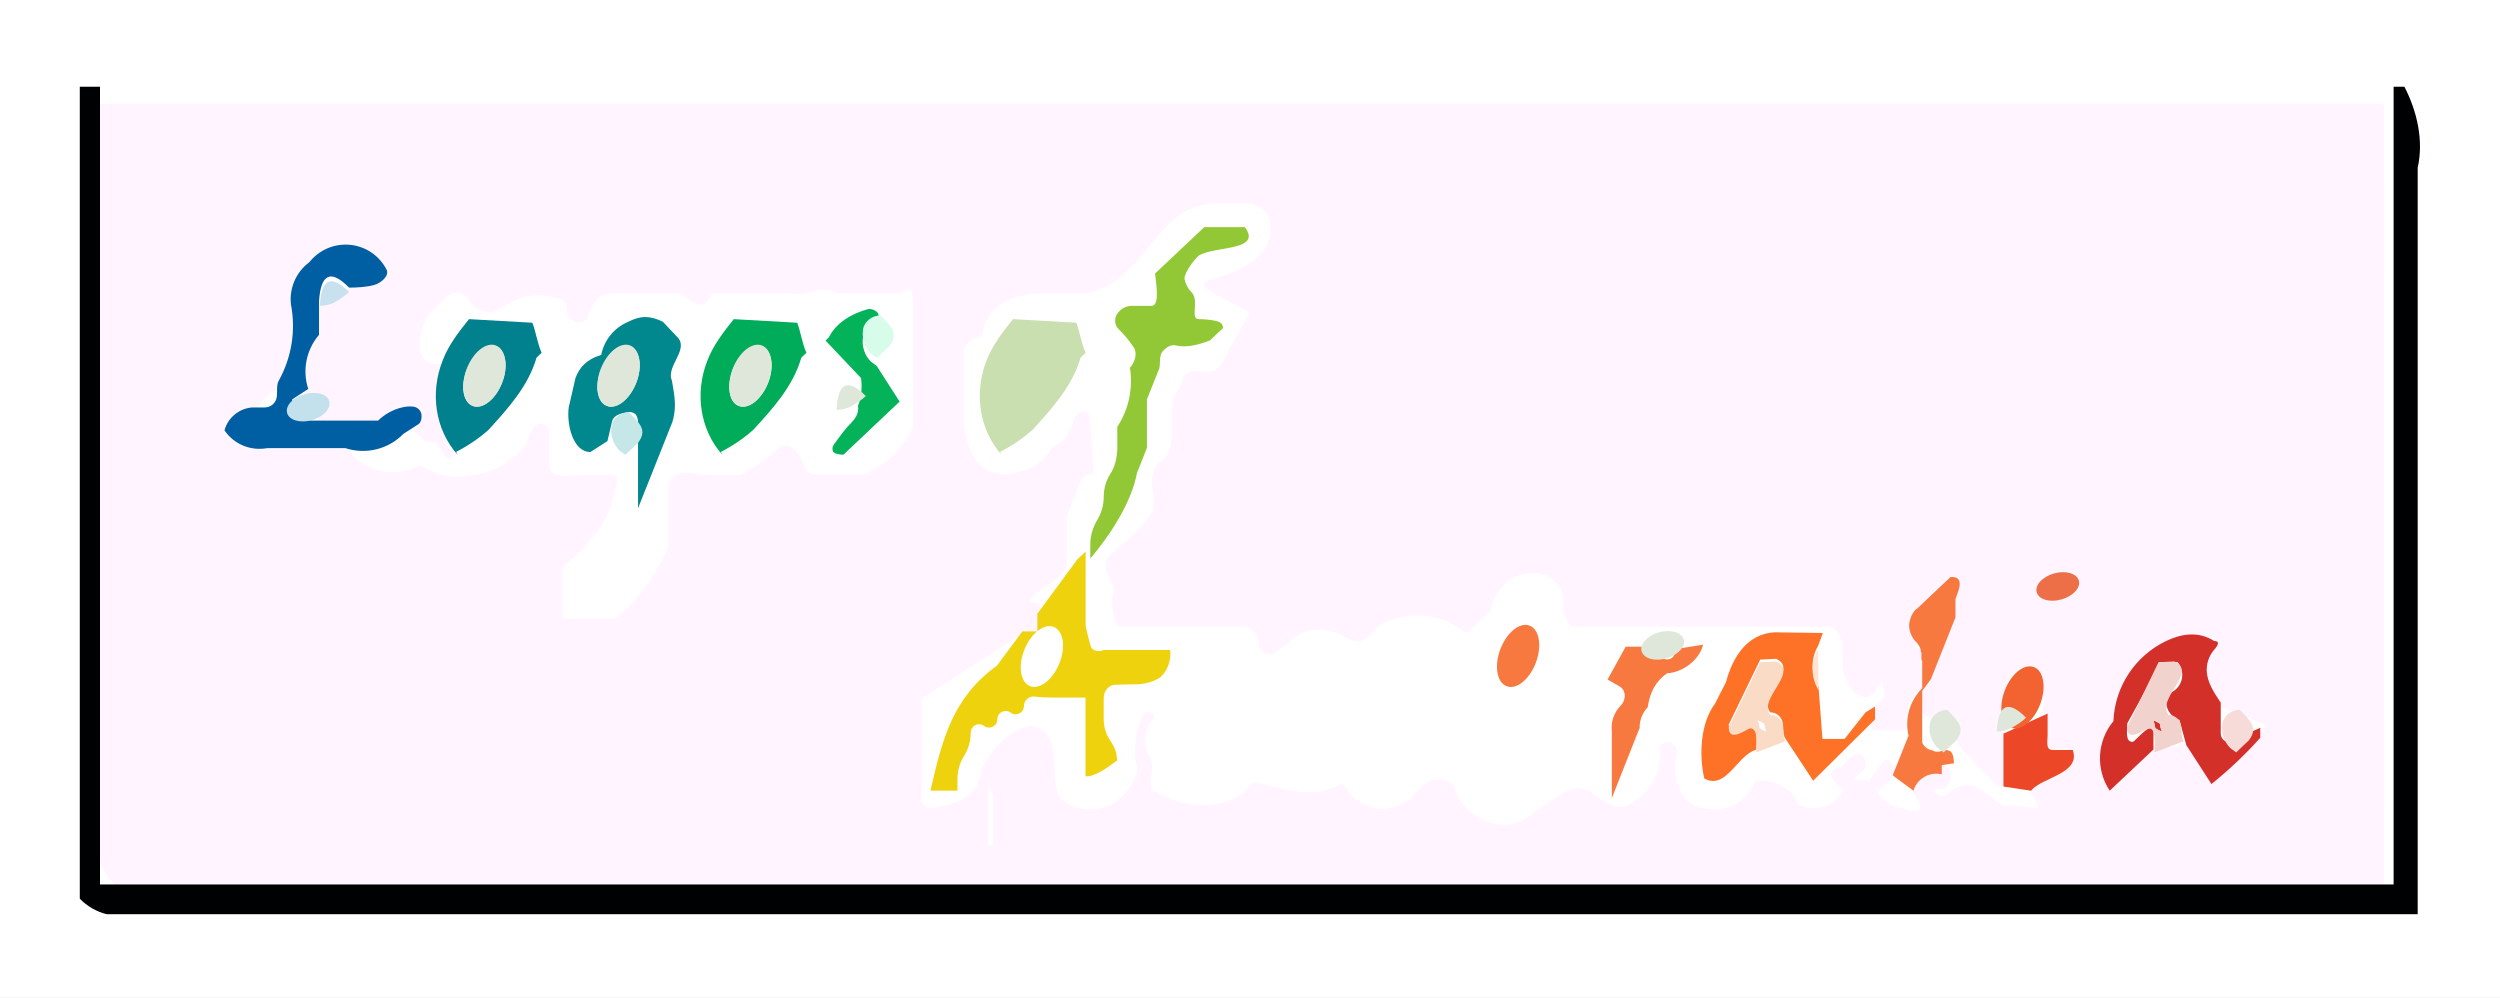
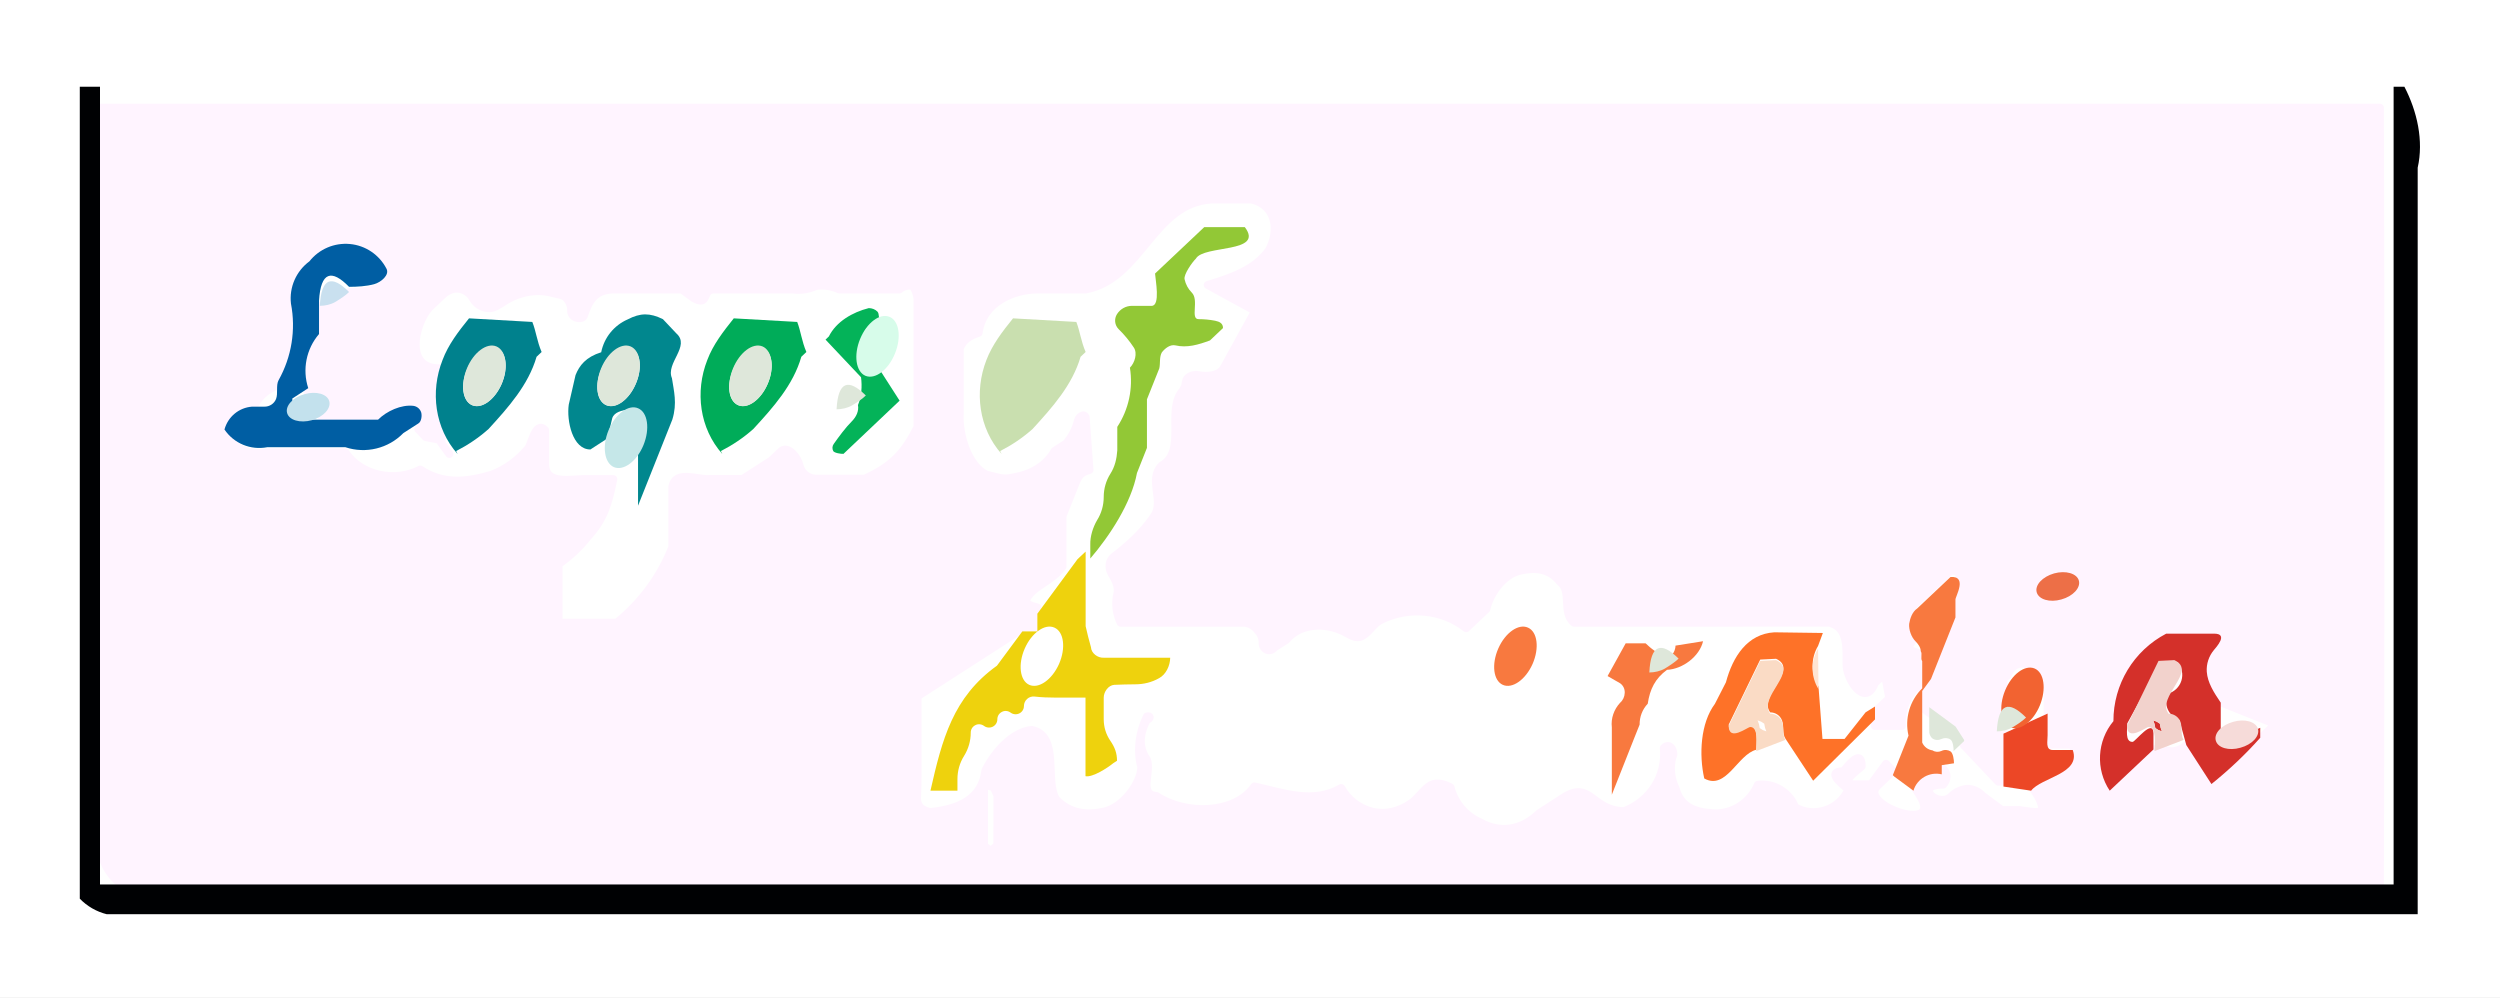
<svg xmlns="http://www.w3.org/2000/svg" viewBox="0 0 188 75" width="188" height="75">
  <rect width="100%" height="100%" fill="#ffffff" />
-   <path data-region="0" d="M20.95 28.98C21.93 27.23 22.26 25.19 21.88 23.22C21.74 21.99 22.27 20.78 23.27 20.04C24.00 19.12 25.14 18.63 26.32 18.74C27.49 18.85 28.52 19.55 29.06 20.59C29.32 21.06 28.65 21.62 28.14 21.76C27.56 21.92 26.85 21.96 26.25 21.96C25.98 22.23 25.54 22.51 25.21 22.71C24.86 22.90 24.39 23.01 23.99 23.00L23.99 25.51C23.03 26.62 22.72 28.15 23.16 29.55C23.89 30.13 24.29 31.02 24.25 31.95L28.43 31.95C29.08 31.30 30.18 30.80 31.09 30.91C31.36 30.95 31.58 31.13 31.67 31.39C31.76 31.65 31.69 32.13 31.45 32.27L32.02 32.87L33.21 33.10L33.21 27.69C30.36 27.86 31.17 24.38 32.27 23.14L33.23 22.23C33.55 21.91 34.03 21.65 34.48 21.71C34.94 21.77 35.34 22.04 35.56 22.44C35.79 22.84 36.19 23.11 36.64 23.17C37.10 23.23 37.46 22.95 37.85 22.71C38.96 21.98 40.33 21.68 41.61 22.05C41.95 22.15 42.32 22.14 42.57 22.40C42.82 22.65 42.96 23.00 42.95 23.35C42.94 23.58 43.07 23.78 43.28 23.87C43.48 23.95 43.82 23.97 43.90 23.76C44.30 22.57 44.73 21.86 45.99 21.77L51.28 21.77L52.15 22.41C53.32 23.08 52.78 21.83 53.62 21.77L59.63 21.77C60.22 21.85 60.83 21.75 61.37 21.50C61.97 21.42 62.58 21.52 63.12 21.77L67.63 21.77C67.90 21.53 68.27 21.43 68.62 21.50C68.87 21.82 69.00 22.22 69.00 22.62L69.00 32.12C67.99 34.12 67.07 35.06 65.03 36.00L61.37 36.00C60.78 36.00 60.26 35.58 60.12 35.00C59.99 34.39 59.31 33.55 58.79 33.89L58.01 34.63L55.85 36.02L53.38 36.02C52.55 36.13 50.77 35.30 50.56 36.62L50.56 41.15C49.68 43.38 48.25 45.32 46.38 46.83L42.00 46.83L42.00 42.43C42.83 41.85 43.58 41.16 44.20 40.36C45.44 39.02 45.76 37.81 46.12 36.03L44.38 36.03C43.05 35.95 41.00 36.60 40.99 34.87L40.99 32.34C40.23 31.58 39.95 33.59 39.68 33.76C38.96 34.62 38.04 35.29 37.00 35.69C35.02 36.28 33.32 36.43 31.60 35.31C29.73 36.30 27.15 35.78 25.97 34.02L20.10 34.02C18.85 34.26 17.59 33.74 16.88 32.69C17.12 31.72 17.96 31.02 18.96 30.94C19.25 29.99 20.00 29.25 20.95 28.98ZM33.79 34.20L33.15 33.32L33.79 34.20ZM78.00 45.68C76.90 45.43 77.04 45.09 77.63 44.47C78.33 43.85 79.37 43.41 79.90 42.60L79.90 38.80L80.89 36.31C81.18 35.54 81.56 35.46 81.93 35.34L81.64 31.37C81.61 31.30 81.54 31.24 81.46 31.23C81.27 31.28 81.11 31.43 81.06 31.63C80.92 32.26 80.60 32.83 80.20 33.34L79.31 33.91C78.66 35.06 77.50 35.69 76.22 35.90C75.38 36.11 75.01 35.87 74.16 35.69C72.77 35.00 72.09 32.67 72.17 31.12L72.17 26.20C72.43 25.52 72.99 25.22 73.59 25.03C73.92 22.65 76.32 21.79 77.94 21.77L81.62 21.77C85.85 21.00 86.69 15.25 91.12 15.00L94.12 15.00C95.97 15.45 96.23 17.31 95.43 18.81C94.36 20.32 92.52 20.91 90.82 21.43L94.39 23.38L92.04 27.65C91.71 28.27 90.79 28.34 90.10 28.21C89.83 28.16 89.55 28.23 89.34 28.41C89.12 28.58 89.21 28.93 89.06 29.16L88.95 29.37C87.66 30.80 89.26 33.94 87.37 35.00C86.29 36.08 87.63 37.70 86.75 38.87C85.94 40.06 84.88 41.01 83.75 41.88C83.38 42.16 83.35 42.73 83.59 43.13C83.86 43.58 84.15 44.12 84.03 44.63C83.85 45.38 83.94 46.13 84.27 46.83L93.62 46.83C94.00 46.88 94.35 47.09 94.57 47.40C94.82 47.65 94.96 48.00 94.95 48.35C94.94 48.58 95.07 48.78 95.28 48.87C95.48 48.94 95.70 48.87 95.83 48.69L96.74 48.11C97.76 46.87 99.63 46.79 101.06 47.50C101.54 47.74 101.97 48.09 102.44 47.83C102.97 47.54 103.28 46.90 103.82 46.63C105.90 45.59 108.43 45.80 110.26 47.24L111.77 45.81C112.05 44.59 113.07 43.20 114.29 42.92C115.50 42.64 116.52 42.77 117.31 43.75C118.25 44.47 117.43 46.10 118.37 46.83L131.06 46.83L131.07 46.82L137.64 46.82L137.71 46.87C139.00 47.28 138.85 48.81 138.86 49.91C138.80 51.03 140.26 53.30 140.99 51.36L141.73 50.66L142.08 52.51L140.99 53.53L140.99 54.59L143.02 54.59C142.94 53.30 143.51 52.06 144.55 51.30L144.55 49.25C143.15 48.56 143.29 49.26 144.04 47.75C143.73 47.44 143.53 46.88 143.57 46.44C143.64 46.01 143.81 45.54 144.17 45.29L146.68 42.92C147.99 42.83 147.03 44.41 147.05 44.63L147.05 45.97L145.21 50.59L144.55 51.49L144.55 53.22L147.07 55.07L147.71 56.08L147.71 56.07L150.27 58.78L150.66 58.78L150.66 54.64L150.66 54.23L150.66 54.23L150.66 51.00L150.97 50.80C151.69 48.88 153.72 50.56 153.98 51.13L153.98 53.24L153.98 54.88C153.98 55.32 153.79 56.01 154.38 56.00L155.88 56.00C156.51 57.80 153.50 58.06 152.73 59.07L153.25 59.87C154.02 61.34 153.29 61.12 151.87 60.92L150.54 60.92L149.07 59.83C148.78 59.51 148.37 59.32 147.94 59.32C147.49 59.36 147.07 59.56 146.75 59.87C145.78 60.85 143.84 59.00 146.13 59.00C146.29 58.83 146.38 58.61 146.38 58.38C146.38 58.14 146.21 57.80 145.98 57.76C145.05 57.56 144.12 58.12 143.87 59.05L144.34 59.77C146.30 62.82 139.61 60.53 141.20 59.08L142.35 57.98L141.83 57.44L140.70 58.98L139.63 58.98C138.02 59.06 139.69 57.93 140.00 57.63C140.00 56.05 138.68 58.00 138.62 58.00C137.05 58.00 139.02 59.32 139.00 59.37C138.67 60.11 138.04 60.68 137.27 60.93C136.50 61.18 135.69 61.11 134.99 60.70C134.58 59.59 133.37 58.85 132.19 59.02C131.63 60.35 130.27 61.25 128.83 61.16C127.39 61.07 126.39 60.67 126.00 59.28C125.64 58.55 125.56 57.72 125.76 56.94C126.00 56.66 125.63 55.74 125.12 56.25C125.32 58.36 124.12 60.22 122.15 61.00C119.70 60.98 119.62 58.67 117.60 59.96L115.73 61.17C114.48 62.40 112.84 62.71 111.31 61.84C110.20 61.36 109.38 60.38 109.08 59.21C108.47 58.88 107.88 58.80 107.44 59.14C106.93 59.52 106.58 60.11 106.05 60.45C105.20 61.02 104.20 61.28 103.20 61.04C102.21 60.80 101.36 60.15 100.86 59.26C98.75 60.48 96.52 59.62 94.33 59.14C92.85 61.26 89.12 61.29 86.97 59.86C85.60 59.77 86.60 58.06 86.25 57.13C85.55 56.15 85.73 55.06 86.25 54.12C86.51 54.06 86.55 53.80 86.25 53.88C85.67 55.07 85.48 56.43 85.83 57.70C85.78 58.93 84.46 60.70 83.07 61.02C81.67 61.34 80.46 61.16 79.45 60.15C78.51 58.84 79.76 55.34 77.59 54.89C76.12 55.03 74.75 56.62 74.10 57.95C73.85 60.07 72.13 60.84 70.01 61.06C69.76 61.06 69.39 60.90 69.21 60.72C69.04 60.54 68.95 60.29 68.96 60.04C68.99 59.40 69.00 58.76 69.00 58.13L69.00 53.62L69.00 52.36L72.17 50.32L77.07 47.17L78.00 47.17L78.00 45.68ZM166.99 52.81L170.02 54.02L171.12 54.45L170.00 55.51C168.86 56.76 167.63 57.91 166.30 58.96L164.41 56.03C164.14 56.30 163.73 56.48 163.34 56.50C162.90 56.49 162.27 56.14 161.90 56.39L158.65 59.46C157.58 57.85 157.69 55.72 158.93 54.23C159.03 51.64 160.56 49.32 162.90 48.20C164.04 47.66 165.31 47.44 166.56 47.56C167.12 48.21 166.57 48.78 166.48 48.89C166.10 49.35 165.91 49.93 165.95 50.52C166.01 51.33 166.47 52.05 167.19 52.44ZM178.97 8.10L7.53 8.10L7.53 62.78C7.38 64.21 7.98 65.61 9.11 66.50L178.97 66.50C179.02 47.17 179.02 27.44 178.97 8.10ZM155.01 45.08C154.14 45.33 153.31 45.08 153.16 44.54C153.01 44.00 153.59 43.37 154.47 43.12C155.34 42.88 156.18 43.12 156.33 43.66C156.48 44.20 155.89 44.84 155.01 45.08ZM74.00 59.00L74.72 59.19L75.01 59.83L75.01 60.77L75.01 61.69L75.00 62.62L75.00 63.55L74.53 64.00L74.00 63.61L74.00 62.69L74.00 61.77L74.00 60.85L74.00 59.92L74.00 59.00Z" fill="#fff4ff" fill-rule="evenodd" stroke="#fff4ff" stroke-width="0.6" stroke-linejoin="round" />
+   <path data-region="0" d="M20.95 28.98C21.93 27.23 22.26 25.19 21.88 23.22C21.74 21.99 22.27 20.78 23.27 20.04C24.00 19.12 25.14 18.63 26.32 18.74C27.49 18.85 28.52 19.55 29.06 20.59C29.32 21.06 28.65 21.62 28.14 21.76C27.56 21.92 26.85 21.96 26.25 21.96C25.98 22.23 25.54 22.51 25.21 22.71C24.86 22.90 24.39 23.01 23.99 23.00L23.99 25.51C23.03 26.62 22.72 28.15 23.16 29.55C23.89 30.13 24.29 31.02 24.25 31.95L28.43 31.95C29.08 31.30 30.18 30.80 31.09 30.91C31.36 30.95 31.58 31.13 31.67 31.39C31.76 31.65 31.69 32.13 31.45 32.27L32.02 32.87L33.21 33.10L33.21 27.69C30.36 27.86 31.17 24.38 32.27 23.14L33.23 22.23C33.55 21.91 34.03 21.65 34.48 21.71C34.94 21.77 35.34 22.04 35.56 22.44C35.79 22.84 36.19 23.11 36.64 23.17C37.10 23.23 37.46 22.95 37.85 22.71C38.96 21.98 40.33 21.68 41.61 22.05C41.95 22.15 42.32 22.14 42.57 22.40C42.82 22.65 42.96 23.00 42.95 23.35C42.94 23.58 43.07 23.78 43.28 23.87C43.48 23.95 43.82 23.97 43.90 23.76C44.30 22.57 44.73 21.86 45.99 21.77L51.28 21.77L52.15 22.41C53.32 23.08 52.78 21.83 53.62 21.77L59.63 21.77C60.22 21.85 60.83 21.75 61.37 21.50C61.97 21.42 62.58 21.52 63.12 21.77L67.63 21.77C67.90 21.53 68.27 21.43 68.62 21.50C68.87 21.82 69.00 22.22 69.00 22.62L69.00 32.12C67.99 34.12 67.07 35.06 65.03 36.00L61.37 36.00C60.78 36.00 60.26 35.58 60.12 35.00C59.99 34.39 59.31 33.55 58.79 33.89L58.01 34.63L55.85 36.02L53.38 36.02C52.55 36.13 50.77 35.30 50.56 36.62L50.56 41.15C49.68 43.38 48.25 45.32 46.38 46.83L42.00 46.83L42.00 42.43C42.83 41.85 43.58 41.16 44.20 40.36C45.44 39.02 45.76 37.81 46.12 36.03L44.38 36.03C43.05 35.95 41.00 36.60 40.99 34.87L40.99 32.34C40.23 31.58 39.95 33.59 39.68 33.76C38.96 34.62 38.04 35.29 37.00 35.69C35.02 36.28 33.32 36.43 31.60 35.31C29.73 36.30 27.15 35.78 25.97 34.02L20.10 34.02C18.85 34.26 17.59 33.74 16.88 32.69C17.12 31.72 17.96 31.02 18.96 30.94C19.25 29.99 20.00 29.25 20.95 28.98ZM33.79 34.14L33.15 33.26L33.79 34.14ZM78.00 45.68C76.90 45.43 77.04 45.09 77.63 44.47C78.33 43.85 79.37 43.41 79.90 42.60L79.90 38.80L80.89 36.31C81.18 35.54 81.56 35.46 81.93 35.34L81.64 31.37C81.61 31.30 81.54 31.24 81.46 31.23C81.27 31.28 81.11 31.43 81.06 31.63C80.92 32.26 80.60 32.83 80.20 33.34L79.31 33.91C78.66 35.06 77.50 35.69 76.22 35.90C75.38 36.11 75.01 35.87 74.16 35.69C72.77 35.00 72.09 32.67 72.17 31.12L72.17 26.20C72.43 25.52 72.99 25.22 73.59 25.03C73.92 22.65 76.32 21.79 77.94 21.77L81.62 21.77C85.85 21.00 86.69 15.25 91.12 15.00L94.12 15.00C95.97 15.45 96.23 17.31 95.43 18.81C94.36 20.32 92.52 20.91 90.82 21.43L94.39 23.38L92.04 27.65C91.71 28.27 90.79 28.34 90.10 28.21C89.83 28.16 89.55 28.23 89.34 28.41C89.12 28.58 89.21 28.93 89.06 29.16L88.95 29.37C87.66 30.80 89.26 33.94 87.37 35.00C86.29 36.08 87.63 37.70 86.75 38.87C85.94 40.06 84.88 41.01 83.75 41.88C83.38 42.16 83.35 42.73 83.59 43.13C83.86 43.58 84.15 44.12 84.03 44.63C83.85 45.38 83.94 46.13 84.27 46.83L93.62 46.83C94.00 46.88 94.35 47.09 94.57 47.40C94.82 47.65 94.96 48.00 94.95 48.35C94.94 48.58 95.07 48.78 95.28 48.87C95.48 48.94 95.70 48.87 95.83 48.69L96.74 48.11C97.76 46.87 99.63 46.79 101.06 47.50C101.54 47.74 101.97 48.09 102.44 47.83C102.97 47.54 103.28 46.90 103.82 46.63C105.90 45.59 108.43 45.80 110.26 47.24L111.77 45.81C112.05 44.59 113.07 43.20 114.29 42.92C115.50 42.64 116.52 42.77 117.31 43.75C118.25 44.47 117.43 46.10 118.37 46.83L131.06 46.83L131.07 46.82L137.64 46.82L137.71 46.87C139.00 47.28 138.85 48.81 138.86 49.91C138.80 51.03 140.26 53.30 140.99 51.36L141.73 50.66L142.08 52.51L140.99 53.53L140.99 54.59L143.02 54.59C142.94 53.30 143.51 52.06 144.55 51.30L144.55 49.25C143.15 48.56 143.29 49.26 144.04 47.75C143.73 47.44 143.53 46.88 143.57 46.44C143.64 46.01 143.81 45.54 144.17 45.29L146.68 42.92C147.99 42.83 147.03 44.41 147.05 44.63L147.05 45.97L145.21 50.59L144.55 51.49L144.55 53.22L147.07 55.07L147.71 56.08L147.71 56.07L150.27 58.78L150.66 58.78L150.66 54.64L150.66 54.23L150.66 54.23L150.66 51.00L150.97 50.80C151.69 48.88 153.72 50.56 153.98 51.13L153.98 53.24L153.98 54.88C153.98 55.32 153.79 56.01 154.38 56.00L155.88 56.00C156.51 57.80 153.50 58.06 152.73 59.07L153.25 59.87C154.02 61.34 153.29 61.12 151.87 60.92L150.54 60.92L149.07 59.83C148.78 59.51 148.37 59.32 147.94 59.32C147.49 59.36 147.07 59.56 146.75 59.87C145.78 60.85 143.84 59.00 146.13 59.00C146.29 58.83 146.38 58.61 146.38 58.38C146.38 58.14 146.21 57.80 145.98 57.76C145.05 57.56 144.12 58.12 143.87 59.05L144.34 59.77C146.30 62.82 139.61 60.53 141.20 59.08L142.35 57.98L141.83 57.44L140.70 58.98L139.63 58.98C138.02 59.06 139.69 57.93 140.00 57.63C140.00 56.05 138.68 58.00 138.62 58.00C137.05 58.00 139.02 59.32 139.00 59.37C138.67 60.11 138.04 60.68 137.27 60.93C136.50 61.18 135.69 61.11 134.99 60.70C134.58 59.59 133.37 58.85 132.19 59.02C131.63 60.35 130.27 61.25 128.83 61.16C127.39 61.07 126.39 60.67 126.00 59.28C125.64 58.55 125.56 57.72 125.76 56.94C126.00 56.66 125.63 55.74 125.12 56.25C125.32 58.36 124.12 60.22 122.15 61.00C119.70 60.98 119.62 58.67 117.60 59.96L115.73 61.17C114.48 62.40 112.84 62.71 111.31 61.84C110.20 61.36 109.38 60.38 109.08 59.21C108.47 58.88 107.88 58.80 107.44 59.14C106.93 59.52 106.58 60.11 106.05 60.45C105.20 61.02 104.20 61.28 103.20 61.04C102.21 60.80 101.36 60.15 100.86 59.26C98.75 60.48 96.52 59.62 94.33 59.14C92.85 61.26 89.12 61.29 86.97 59.86C85.60 59.77 86.60 58.06 86.25 57.13C85.55 56.15 85.73 55.06 86.25 54.12C86.51 54.06 86.55 53.80 86.25 53.88C85.67 55.07 85.48 56.43 85.83 57.70C85.78 58.93 84.46 60.70 83.07 61.02C81.67 61.34 80.46 61.16 79.45 60.15C78.51 58.84 79.76 55.34 77.59 54.89C76.12 55.03 74.75 56.62 74.10 57.95C73.85 60.07 72.13 60.84 70.01 61.06C69.76 61.06 69.39 60.90 69.21 60.72C69.04 60.54 68.95 60.29 68.96 60.04C68.99 59.40 69.00 58.76 69.00 58.13L69.00 53.62L69.00 52.36L72.17 50.32L77.07 47.17L78.00 47.17L78.00 45.68ZM166.99 52.81L170.02 54.02L171.12 54.45L170.00 55.51C168.86 56.76 167.63 57.91 166.30 58.96L164.41 56.03C164.14 56.30 163.73 56.48 163.34 56.50C162.90 56.49 162.27 56.14 161.90 56.39L158.65 59.46C157.58 57.85 157.69 55.72 158.93 54.23C158.92 51.47 160.45 48.93 162.90 47.65L166.50 47.65C167.62 47.65 166.64 48.69 166.48 48.89C166.10 49.35 165.91 49.93 165.95 50.52C166.01 51.33 166.47 52.05 167.19 52.44ZM178.97 8.10L7.53 8.10L7.53 62.78C7.38 64.21 7.98 65.61 9.11 66.50L178.97 66.50C179.02 47.17 179.02 27.44 178.97 8.10ZM155.01 45.08C154.14 45.33 153.31 45.08 153.16 44.54C153.01 44.00 153.59 43.37 154.47 43.12C155.34 42.88 156.18 43.12 156.33 43.66C156.48 44.20 155.89 44.84 155.01 45.08ZM74.00 59.00L74.72 59.19L75.01 59.83L75.01 60.77L75.01 61.69L75.00 62.62L75.00 63.55L74.53 64.00L74.00 63.61L74.00 62.69L74.00 61.77L74.00 60.85L74.00 59.92L74.00 59.00Z" fill="#fff4ff" fill-rule="evenodd" stroke="#fff4ff" stroke-width="0.6" stroke-linejoin="round" />
  <path data-region="1" d="M6.00 6.52L6.00 67.58C6.55 68.15 7.26 68.56 8.03 68.75L181.81 68.75L181.81 12.61C182.27 10.58 181.77 8.37 180.81 6.52L6.00 6.52ZM7.52 6.52L180.00 6.52L180.00 66.51L7.52 66.51L7.52 6.52Z" fill="#000103" fill-rule="evenodd" />
-   <path data-region="2" d="M81.64 41.48L81.03 42.05L78.01 46.15L78.01 47.48L76.88 47.48L74.97 50.06C71.66 52.43 70.85 55.59 69.97 59.46L72.00 59.46L72.00 58.59C72.00 57.97 72.17 57.36 72.50 56.84C72.83 56.31 73.00 55.71 73.00 55.09C73.00 54.85 73.13 54.64 73.35 54.53C73.56 54.42 73.81 54.45 74.00 54.59C74.19 54.73 74.44 54.75 74.65 54.65C74.87 54.54 75.00 54.33 75.00 54.09C75.00 53.85 75.13 53.64 75.35 53.53C75.56 53.42 75.81 53.45 76.00 53.59C76.19 53.73 76.44 53.75 76.65 53.65C76.87 53.54 77.00 53.33 77.00 53.09C77.00 52.89 77.09 52.69 77.24 52.56C77.39 52.42 77.59 52.36 77.79 52.38C78.32 52.44 78.85 52.46 79.38 52.46L81.63 52.46L81.63 58.37C82.16 58.48 83.31 57.73 83.72 57.39L84.00 57.21C84.00 56.63 83.83 56.19 83.50 55.71C83.17 55.23 83.00 54.67 83.00 54.09L83.00 52.46C83.00 52.02 83.35 51.53 83.79 51.50C84.32 51.48 84.85 51.46 85.38 51.46C86.00 51.46 86.62 51.31 87.16 51.00C87.79 50.55 88.09 49.64 88.00 48.88L83.00 48.88C82.69 49.04 82.22 48.98 82.04 48.67C81.89 48.15 81.76 47.62 81.64 47.09L81.64 42.46L81.64 41.48ZM79.65 49.92C79.15 51.15 78.15 51.89 77.44 51.59C76.72 51.28 76.54 50.04 77.05 48.82C77.55 47.59 78.54 46.85 79.26 47.15C79.98 47.46 80.16 48.70 79.65 49.92Z" fill="#eed20d" fill-rule="evenodd" />
-   <path data-region="3" d="M26.25 21.63C26.85 21.63 27.56 21.59 28.14 21.43C28.65 21.29 29.32 20.73 29.06 20.26C28.52 19.22 27.49 18.52 26.32 18.41C25.14 18.30 24.00 18.79 23.27 19.71C22.27 20.45 21.74 21.66 21.88 22.90C22.26 24.86 21.93 26.90 20.95 28.65C20.74 29.03 20.92 29.66 20.76 30.06C20.62 30.42 20.26 30.65 19.88 30.64L18.96 30.64C17.97 30.72 17.14 31.41 16.88 32.36C17.59 33.41 18.85 33.93 20.10 33.70L25.97 33.70C27.51 34.20 29.20 33.79 30.33 32.63L31.45 31.91C31.69 31.78 31.75 31.32 31.67 31.06C31.58 30.80 31.36 30.62 31.09 30.58C30.18 30.47 29.08 30.98 28.43 31.63L24.25 31.63L23.63 31.63C23.22 31.64 22.83 31.53 22.50 31.30C22.17 31.06 21.98 30.43 21.98 30.03L23.18 29.25C22.72 27.85 23.03 26.30 23.99 25.18L23.99 22.67C24.12 20.51 24.93 20.28 26.25 21.63Z" fill="#005ea3" fill-rule="evenodd" />
+   <path data-region="2" d="M81.64 41.48L81.03 42.05L78.01 46.15L78.01 47.48L76.88 47.48L74.97 50.06C71.66 52.43 70.85 55.59 69.97 59.46L72.00 59.46L72.00 58.59C72.00 57.97 72.17 57.36 72.50 56.84C72.83 56.31 73.00 55.71 73.00 55.09C73.00 54.85 73.13 54.64 73.35 54.53C73.56 54.42 73.81 54.45 74.00 54.59C74.19 54.73 74.44 54.75 74.65 54.65C74.87 54.54 75.00 54.33 75.00 54.09C75.00 53.85 75.13 53.64 75.35 53.53C75.56 53.42 75.81 53.45 76.00 53.59C76.19 53.73 76.44 53.75 76.65 53.65C76.87 53.54 77.00 53.33 77.00 53.09C77.00 52.89 77.09 52.69 77.24 52.56C77.39 52.42 77.59 52.36 77.79 52.38C78.32 52.44 78.85 52.46 79.38 52.46L81.63 52.46L81.63 58.37C82.16 58.48 83.31 57.73 83.72 57.39L84.00 57.21C84.00 56.63 83.83 56.19 83.50 55.71C83.17 55.23 83.00 54.67 83.00 54.09L83.00 52.46C83.00 52.02 83.35 51.53 83.79 51.50C84.32 51.48 84.85 51.46 85.38 51.46C86.00 51.46 86.62 51.31 87.16 51.00C87.67 50.73 87.99 50.08 88.00 49.46L83.00 49.46C82.55 49.49 82.06 49.12 82.04 48.67C81.89 48.15 81.76 47.62 81.64 47.09L81.64 42.46L81.64 41.48ZM79.64 49.93C79.11 51.12 78.11 51.82 77.40 51.50C76.69 51.18 76.54 49.96 77.06 48.77C77.58 47.58 78.59 46.87 79.30 47.20C80.01 47.52 80.16 48.74 79.64 49.93Z" fill="#eed20d" fill-rule="evenodd" />
+   <path data-region="3" d="M26.25 21.57C26.85 21.57 27.56 21.53 28.14 21.37C28.65 21.23 29.32 20.67 29.06 20.20C28.52 19.16 27.49 18.46 26.32 18.35C25.14 18.24 24.00 18.73 23.27 19.65C22.27 20.39 21.74 21.60 21.88 22.83C22.26 24.80 21.93 26.84 20.95 28.59C20.74 28.97 20.92 29.60 20.76 30.00C20.62 30.36 20.26 30.59 19.88 30.58L18.96 30.58C17.97 30.65 17.14 31.34 16.88 32.30C17.59 33.35 18.85 33.87 20.10 33.63L25.97 33.63C27.51 34.14 29.20 33.73 30.33 32.57L31.45 31.85C31.69 31.72 31.75 31.26 31.67 31.00C31.58 30.74 31.36 30.56 31.09 30.52C30.18 30.41 29.08 30.91 28.43 31.56L24.25 31.56L23.63 31.56C23.22 31.58 22.83 31.46 22.50 31.23C22.17 30.99 21.98 30.37 21.98 29.97L23.18 29.19C22.72 27.79 23.03 26.24 23.99 25.12L23.99 22.61C24.12 20.44 24.93 20.22 26.25 21.57Z" fill="#005ea3" fill-rule="evenodd" />
  <path data-region="4" d="M81.99 40.96L81.99 42.00C83.44 40.31 85.08 37.82 85.50 35.57L86.25 33.68L86.25 30.03L87.18 27.70C87.27 27.29 87.17 26.86 87.37 26.50C87.61 26.19 88.00 25.89 88.38 25.97C89.27 26.18 90.13 25.92 90.99 25.60L91.97 24.67C91.97 24.32 91.72 24.19 91.38 24.12C90.97 24.04 90.55 24.00 90.13 24.00C89.49 24.00 90.19 22.56 89.62 22.00C89.35 21.73 89.16 21.38 89.08 21.00C89.00 20.64 89.66 19.71 89.93 19.45C90.52 18.40 95.11 19.06 93.61 17.08L90.56 17.08L86.86 20.57C86.89 21.06 87.27 22.96 86.62 23.00L85.12 23.00C84.67 23.00 84.25 23.23 84.00 23.62C83.77 23.98 83.82 24.45 84.12 24.75C84.55 25.17 84.93 25.63 85.26 26.13C85.55 26.56 85.34 27.28 84.97 27.65C85.22 29.20 84.88 30.79 84.02 32.10L84.02 33.87C83.98 34.49 83.84 35.10 83.50 35.63C83.17 36.15 83.00 36.76 83.00 37.37C83.00 37.99 82.83 38.60 82.50 39.12C82.19 39.65 81.97 40.34 81.99 40.96Z" fill="#92c836" fill-rule="evenodd" />
-   <path data-region="5" d="M136.72 48.57L137.08 47.60L133.43 47.55C131.41 47.67 130.31 49.36 129.79 51.31L128.96 52.93C127.87 54.39 127.76 56.76 128.16 58.54C129.81 59.46 130.67 56.73 132.07 56.38C132.07 55.90 132.26 54.57 131.62 54.57C131.42 54.57 130.00 55.72 130.00 54.49L132.37 49.60L133.56 49.54C135.34 50.36 132.17 52.33 133.12 53.57C133.52 53.57 133.87 53.81 134.01 54.18C134.17 54.59 134.02 55.18 134.26 55.54L136.35 58.71L141.00 54.10L141.00 53.13L140.29 53.57L138.71 55.57L137.05 55.57L136.75 51.62C136.17 50.69 136.16 49.51 136.72 48.57ZM132.82 55.01L132.18 54.12L132.82 55.01Z" fill="#fe7228" fill-rule="evenodd" />
-   <path data-region="6" d="M169.97 54.73L168.85 55.24C168.44 55.42 168.14 55.80 167.69 55.82C167.51 55.83 167.34 55.76 167.21 55.64C167.07 55.52 167.00 55.34 167.00 55.16L167.00 52.84C166.48 52.07 166.01 51.34 165.95 50.52C165.91 49.93 166.10 49.35 166.48 48.89C166.57 48.78 167.12 48.21 166.50 48.20C165.31 47.44 164.04 47.66 162.90 48.20C160.56 49.32 159.03 51.64 158.93 54.23C157.69 55.72 157.58 57.85 158.65 59.46L161.94 56.36L161.94 55.16C161.92 53.97 160.57 55.79 160.37 55.79C159.78 55.80 159.98 54.85 159.97 54.40L162.02 50.68L162.37 49.79L163.76 49.79C164.08 50.18 164.19 50.71 164.04 51.19C163.89 51.67 163.50 52.04 163.01 52.17C162.85 52.55 162.85 52.97 163.02 53.35C163.19 53.72 163.50 54.01 163.89 54.14L164.41 56.03L166.30 58.96C167.62 57.90 168.85 56.74 169.97 55.48L169.97 54.73ZM161.92 54.17L162.19 54.28L162.42 54.42L162.48 54.74L162.58 55.01L162.31 54.90L162.08 54.76L162.02 54.44L161.92 54.17Z" fill="#d4302a" fill-rule="evenodd" />
-   <path data-region="7" d="M75.21 33.98C76.09 33.53 76.91 32.98 77.65 32.32C79.15 30.68 80.64 29.02 81.26 26.89L81.64 26.53C81.29 25.72 81.21 24.97 80.94 24.27L76.18 24.00C75.38 24.99 74.62 25.98 74.18 27.13C73.25 29.51 73.61 32.28 75.32 34.20Z" fill="#c9dfaf" fill-rule="evenodd" />
-   <path data-region="8" d="M47.98 34.96L47.98 38.22L50.56 31.74C50.94 30.51 50.67 29.58 50.53 28.63C50.04 27.50 51.95 26.23 50.86 25.27L49.85 24.20C48.87 23.72 48.16 23.72 47.20 24.22C46.17 24.66 45.43 25.59 45.21 26.69C44.06 27.04 43.57 27.67 43.28 28.41L42.77 30.63C42.60 31.82 43.05 34.00 44.40 33.99L45.68 33.17L46.04 31.64C46.19 31.18 46.78 31.06 47.26 30.99C47.45 30.97 47.64 31.02 47.78 31.14C47.91 31.27 47.99 31.57 47.98 31.75L47.98 34.96ZM47.82 28.85C47.31 30.07 46.32 30.82 45.60 30.51C44.88 30.21 44.71 28.97 45.21 27.74C45.72 26.52 46.71 25.78 47.43 26.08C48.15 26.39 48.32 27.63 47.82 28.85Z" fill="#01878e" fill-rule="evenodd" />
-   <path data-region="9" d="M34.30 33.98C35.18 33.53 36.00 32.98 36.74 32.32C38.24 30.68 39.73 29.02 40.35 26.89L40.73 26.53C40.38 25.72 40.31 24.97 40.03 24.27L35.27 24.00C34.47 24.99 33.71 25.98 33.28 27.13C32.34 29.51 32.70 32.28 34.41 34.20ZM37.73 28.85C37.23 30.07 36.23 30.82 35.51 30.51C34.79 30.21 34.62 28.97 35.12 27.74C35.63 26.52 36.62 25.78 37.34 26.08C38.06 26.39 38.24 27.63 37.73 28.85Z" fill="#00818d" fill-rule="evenodd" />
-   <path data-region="10" d="M54.21 33.98C55.09 33.53 55.91 32.98 56.65 32.32C58.16 30.68 59.65 29.02 60.26 26.89L60.64 26.53C60.29 25.72 60.22 24.97 59.95 24.27L55.18 24.00C54.39 24.99 53.62 25.98 53.19 27.13C52.25 29.51 52.61 32.28 54.32 34.20ZM57.74 28.85C57.23 30.07 56.24 30.82 55.52 30.51C54.80 30.21 54.63 28.97 55.13 27.74C55.64 26.52 56.63 25.78 57.35 26.08C58.07 26.39 58.24 27.63 57.74 28.85Z" fill="#00ac59" fill-rule="evenodd" />
-   <path data-region="11" d="M144.04 48.22C144.24 48.42 144.44 48.69 144.44 48.97C144.58 49.17 144.40 49.51 144.55 49.72L144.55 51.76C143.61 52.69 143.22 54.04 143.52 55.32L142.34 58.29L142.44 58.39L143.89 59.46C144.16 58.55 145.10 58.01 146.02 58.23L146.02 57.54L146.94 57.40C146.94 57.16 146.88 56.63 146.67 56.50C146.47 56.38 146.22 56.36 146.00 56.47C145.78 56.57 145.53 56.56 145.33 56.43C144.98 56.38 144.69 56.16 144.55 55.84L144.55 54.14L144.55 51.96L145.21 51.06L147.05 46.43L147.05 45.09C147.03 44.88 147.99 43.30 146.68 43.39L144.17 45.76C143.81 46.01 143.64 46.48 143.57 46.91C143.53 47.35 143.73 47.91 144.04 48.22ZM147.71 56.58L147.08 55.70L147.71 56.58Z" fill="#f8793f" fill-rule="evenodd" />
-   <path data-region="12" d="M65.93 27.52L65.47 27.18C65.00 26.69 64.79 26.00 64.90 25.33C64.99 24.72 65.59 24.27 66.21 24.27C66.04 24.09 66.15 23.67 65.98 23.49C65.81 23.32 65.57 23.23 65.33 23.23C64.11 23.55 62.89 24.24 62.33 25.37L62.08 25.61L64.75 28.43C64.84 29.13 64.79 29.86 64.52 30.52C64.60 30.97 64.39 31.41 64.06 31.74C63.58 32.22 63.09 32.89 62.70 33.44C62.58 33.60 62.57 33.81 62.66 33.98C62.75 34.14 63.25 34.20 63.43 34.19L67.65 30.20L65.93 27.52Z" fill="#04b359" fill-rule="evenodd" />
-   <path data-region="13" d="M123.75 48.63L122.25 48.63L120.89 51.10L121.83 51.64C122.07 51.80 122.19 52.06 122.18 52.35C122.17 52.64 122.05 52.91 121.83 53.11C121.37 53.61 121.13 54.28 121.21 54.96L121.21 60.02L122.92 55.69L123.30 54.74C123.29 54.16 123.51 53.60 123.91 53.18C124.07 52.09 124.47 51.27 125.36 50.63C126.53 50.58 127.81 49.62 128.07 48.48L126.00 48.81C126.00 49.01 125.90 49.35 125.74 49.47C125.58 49.59 125.37 49.62 125.18 49.56C124.64 49.41 124.15 49.02 123.75 48.63Z" fill="#f8793f" fill-rule="evenodd" />
+   <path data-region="5" d="M136.72 48.57L137.08 47.60L133.43 47.55C131.41 47.67 130.31 49.36 129.79 51.31L128.96 52.93C127.87 54.39 127.76 56.76 128.16 58.54C129.81 59.46 130.67 56.73 132.07 56.38C132.07 55.90 132.26 54.57 131.62 54.57C131.42 54.57 130.00 55.72 130.00 54.49L132.37 49.60L133.56 49.54C135.34 50.36 132.17 52.33 133.12 53.57C133.52 53.57 133.87 53.81 134.01 54.18C134.17 54.59 134.02 55.18 134.26 55.54L136.35 58.71L141.00 54.10L141.00 53.13L140.29 53.57L138.71 55.57L137.05 55.57L136.75 51.62C136.17 50.69 136.16 49.51 136.72 48.57ZM132.82 55.00L132.18 54.12L132.82 55.00Z" fill="#fe7228" fill-rule="evenodd" />
+   <path data-region="6" d="M169.97 54.73L168.85 55.24C168.44 55.42 168.14 55.80 167.69 55.82C167.51 55.83 167.34 55.76 167.21 55.64C167.07 55.52 167.00 55.34 167.00 55.16L167.00 52.84C166.48 52.07 166.01 51.34 165.95 50.52C165.91 49.93 166.10 49.35 166.48 48.89C166.64 48.69 167.62 47.65 166.50 47.65L162.90 47.65C160.45 48.93 158.92 51.47 158.93 54.23C157.69 55.72 157.58 57.85 158.65 59.46L161.94 56.36L161.94 55.16C161.92 53.97 160.57 55.79 160.37 55.79C159.78 55.80 159.98 54.85 159.97 54.40L162.02 50.68L162.37 49.79L163.76 49.79C164.08 50.18 164.19 50.71 164.04 51.19C163.89 51.67 163.50 52.04 163.01 52.17C162.85 52.55 162.85 52.97 163.02 53.35C163.19 53.72 163.50 54.01 163.89 54.14L164.41 56.03L166.30 58.96C167.62 57.90 168.85 56.74 169.97 55.48L169.97 54.73ZM161.92 54.17L162.19 54.27L162.42 54.42L162.48 54.73L162.58 55.00L162.31 54.90L162.08 54.75L162.02 54.44L161.92 54.17Z" fill="#d4302a" fill-rule="evenodd" />
+   <path data-region="7" d="M75.21 33.92C76.09 33.47 76.91 32.92 77.65 32.26C79.15 30.62 80.64 28.95 81.26 26.83L81.64 26.47C81.29 25.66 81.21 24.90 80.94 24.21L76.18 23.94C75.38 24.93 74.62 25.92 74.18 27.07C73.25 29.45 73.61 32.22 75.32 34.14Z" fill="#c9dfaf" fill-rule="evenodd" />
+   <path data-region="8" d="M47.98 34.77L47.98 38.03L50.56 31.55C50.94 30.32 50.67 29.39 50.53 28.44C50.04 27.30 51.95 26.03 50.86 25.07L49.85 24.00C48.87 23.52 48.16 23.52 47.20 24.02C46.17 24.47 45.43 25.39 45.21 26.49C44.06 26.85 43.57 27.48 43.28 28.21L42.77 30.43C42.60 31.63 43.05 33.81 44.40 33.80L45.68 32.97L46.04 31.45C46.19 30.98 46.78 30.86 47.26 30.80C47.45 30.77 47.64 30.82 47.78 30.95C47.91 31.07 47.99 31.37 47.98 31.56L47.98 34.77ZM47.80 28.89C47.28 30.08 46.28 30.78 45.57 30.46C44.86 30.14 44.70 28.92 45.23 27.73C45.75 26.54 46.75 25.83 47.46 26.16C48.18 26.48 48.33 27.70 47.80 28.89Z" fill="#01878e" fill-rule="evenodd" />
+   <path data-region="9" d="M34.30 33.92C35.18 33.47 36.00 32.92 36.74 32.26C38.24 30.62 39.73 28.95 40.35 26.83L40.73 26.47C40.38 25.66 40.31 24.90 40.03 24.21L35.27 23.94C34.47 24.93 33.71 25.92 33.28 27.07C32.34 29.45 32.70 32.22 34.41 34.14ZM37.72 28.89C37.19 30.08 36.19 30.78 35.48 30.46C34.77 30.14 34.61 28.92 35.14 27.73C35.66 26.54 36.66 25.83 37.38 26.16C38.09 26.48 38.24 27.70 37.72 28.89Z" fill="#00818d" fill-rule="evenodd" />
+   <path data-region="10" d="M54.21 33.92C55.09 33.47 55.91 32.92 56.65 32.26C58.16 30.62 59.65 28.95 60.26 26.83L60.64 26.47C60.29 25.66 60.22 24.90 59.95 24.21L55.18 23.94C54.39 24.93 53.62 25.92 53.19 27.07C52.25 29.45 52.61 32.22 54.32 34.14ZM57.72 28.89C57.20 30.08 56.20 30.78 55.49 30.46C54.77 30.14 54.62 28.92 55.15 27.73C55.67 26.54 56.67 25.83 57.38 26.16C58.09 26.48 58.25 27.70 57.72 28.89Z" fill="#00ac59" fill-rule="evenodd" />
+   <path data-region="11" d="M144.04 48.22C144.24 48.42 144.44 48.69 144.44 48.97C144.58 49.17 144.40 49.51 144.55 49.72L144.55 51.76C143.61 52.69 143.22 54.04 143.52 55.32L142.34 58.29L142.44 58.39L143.89 59.46C144.16 58.55 145.10 58.01 146.02 58.23L146.02 57.54L146.94 57.40C146.94 57.16 146.88 56.63 146.67 56.50C146.47 56.38 146.22 56.36 146.00 56.47C145.78 56.57 145.53 56.56 145.33 56.43C144.98 56.38 144.69 56.16 144.55 55.84L144.55 54.14L144.55 51.96L145.21 51.06L147.05 46.43L147.05 45.09C147.03 44.88 147.99 43.30 146.68 43.39L144.17 45.76C143.81 46.01 143.64 46.48 143.57 46.91C143.53 47.35 143.73 47.91 144.04 48.22ZM147.71 56.48L147.08 55.60L147.71 56.48Z" fill="#f8793f" fill-rule="evenodd" />
+   <path data-region="12" d="M65.93 27.45L65.47 27.12C65.00 26.63 64.79 25.94 64.90 25.27C64.99 24.66 65.59 24.21 66.21 24.21C66.04 24.03 66.15 23.60 65.98 23.43C65.81 23.26 65.57 23.17 65.33 23.17C64.11 23.48 62.89 24.18 62.33 25.30L62.08 25.54L64.75 28.37C64.84 29.07 64.79 29.80 64.52 30.46C64.60 30.91 64.39 31.35 64.06 31.68C63.58 32.16 63.09 32.83 62.70 33.38C62.58 33.54 62.57 33.75 62.66 33.92C62.75 34.07 63.25 34.14 63.43 34.13L67.65 30.13L65.93 27.45Z" fill="#04b359" fill-rule="evenodd" />
+   <path data-region="13" d="M123.75 48.38L122.25 48.38L120.89 50.84L121.83 51.38C122.07 51.55 122.19 51.81 122.18 52.10C122.17 52.39 122.05 52.66 121.83 52.85C121.37 53.35 121.13 54.02 121.21 54.70L121.21 59.76L122.92 55.44L123.30 54.49C123.29 53.91 123.51 53.34 123.91 52.92C124.07 51.83 124.47 51.02 125.36 50.37C126.53 50.32 127.81 49.36 128.07 48.22L126.00 48.55C126.00 48.75 125.90 49.09 125.74 49.21C125.58 49.33 125.37 49.37 125.18 49.31C124.64 49.16 124.15 48.76 123.75 48.38Z" fill="#f8793f" fill-rule="evenodd" />
  <path data-region="14" d="M153.98 53.66L150.66 55.17L150.66 59.15L152.74 59.46C153.50 58.46 156.51 58.19 155.87 56.40L154.38 56.40C153.79 56.41 153.99 55.72 153.98 55.28L153.98 53.66Z" fill="#ec4726" fill-rule="evenodd" />
-   <path data-region="15" d="M162.02 56.58L164.21 55.74C163.97 55.38 164.12 54.79 163.97 54.38C163.83 54.01 163.47 53.77 163.08 53.77C162.12 52.53 165.30 50.56 163.51 49.74L162.32 49.80L159.95 54.69C159.95 55.92 161.38 54.77 161.58 54.77C162.21 54.77 162.02 56.10 162.02 56.58ZM161.92 54.17L162.19 54.28L162.42 54.42L162.48 54.74L162.58 55.01L162.31 54.90L162.08 54.76L162.02 54.44L161.92 54.17Z" fill="#f2d2cc" fill-rule="evenodd" />
-   <path data-region="16" d="M132.07 56.58L134.26 55.74C134.02 55.38 134.17 54.79 134.01 54.38C133.87 54.01 133.52 53.77 133.12 53.77C132.17 52.53 135.34 50.56 133.56 49.74L132.37 49.80L130.00 54.69C130.00 55.92 131.42 54.77 131.62 54.77C132.26 54.77 132.07 56.10 132.07 56.58ZM132.17 54.17L132.44 54.28L132.67 54.42L132.73 54.74L132.83 55.01L132.56 54.90L132.33 54.76L132.27 54.44L132.17 54.17Z" fill="#fadbc5" fill-rule="evenodd" />
-   <path data-region="17" d="M57.76 28.78C58.24 27.52 58.04 26.27 57.30 25.98C56.57 25.69 55.58 26.48 55.10 27.73C54.62 28.99 54.83 30.24 55.56 30.53C56.30 30.82 57.28 30.03 57.76 28.78Z" fill="#dee7da" fill-rule="evenodd" />
-   <path data-region="18" d="M153.42 52.96C153.90 51.71 153.69 50.45 152.96 50.17C152.22 49.88 151.24 50.66 150.76 51.92C150.28 53.18 150.49 54.43 151.22 54.72C151.96 55.01 152.94 54.22 153.42 52.96Z" fill="#f26331" fill-rule="evenodd" />
-   <path data-region="19" d="M37.76 28.78C38.24 27.52 38.03 26.27 37.30 25.98C36.56 25.69 35.58 26.48 35.10 27.73C34.62 28.99 34.82 30.24 35.56 30.53C36.29 30.82 37.28 30.03 37.76 28.78Z" fill="#dee7da" fill-rule="evenodd" />
-   <path data-region="20" d="M115.49 49.85C115.97 48.59 115.77 47.34 115.03 47.05C114.30 46.76 113.31 47.55 112.83 48.81C112.35 50.06 112.56 51.32 113.29 51.60C114.03 51.89 115.01 51.11 115.49 49.85Z" fill="#f8793f" fill-rule="evenodd" />
-   <path data-region="21" d="M47.85 28.78C48.33 27.52 48.12 26.27 47.39 25.98C46.65 25.69 45.67 26.48 45.18 27.73C44.70 28.99 44.91 30.24 45.65 30.53C46.38 30.82 47.37 30.03 47.85 28.78Z" fill="#dee7da" fill-rule="evenodd" />
-   <path data-region="22" d="M47.02 34.20L47.98 33.30C48.70 32.34 48.13 31.86 47.29 31.00C46.68 31.00 46.07 31.45 45.98 32.06C45.89 32.73 46.11 33.40 46.58 33.88L47.02 34.20Z" fill="#c5e7e8" fill-rule="evenodd" />
-   <path data-region="23" d="M65.94 26.92L66.89 26.02C67.61 25.06 67.04 24.58 66.21 23.72C65.59 23.72 64.99 24.17 64.90 24.78C64.80 25.45 65.02 26.12 65.50 26.60L65.94 26.92Z" fill="#d7fcea" fill-rule="evenodd" />
+   <path data-region="15" d="M162.02 56.48L164.21 55.64C163.97 55.28 164.12 54.68 163.97 54.28C163.83 53.91 163.47 53.67 163.08 53.67C162.12 52.42 165.30 50.46 163.51 49.64L162.32 49.70L159.95 54.58C159.95 55.81 161.38 54.67 161.58 54.67C162.21 54.67 162.02 55.99 162.02 56.48ZM161.92 54.17L162.19 54.27L162.42 54.42L162.48 54.73L162.58 55.00L162.31 54.90L162.08 54.75L162.02 54.44L161.92 54.17Z" fill="#f2d2cc" fill-rule="evenodd" />
+   <path data-region="16" d="M132.07 56.48L134.26 55.64C134.02 55.28 134.17 54.68 134.01 54.28C133.87 53.91 133.52 53.67 133.12 53.67C132.17 52.42 135.34 50.46 133.56 49.64L132.37 49.70L130.00 54.58C130.00 55.81 131.42 54.67 131.62 54.67C132.26 54.67 132.07 55.99 132.07 56.48ZM132.17 54.17L132.44 54.27L132.67 54.42L132.73 54.73L132.83 55.00L132.56 54.90L132.33 54.75L132.27 54.44L132.17 54.17Z" fill="#fadbc5" fill-rule="evenodd" />
+   <path data-region="17" d="M57.75 28.82C58.25 27.60 58.06 26.36 57.34 26.05C56.61 25.75 55.62 26.49 55.12 27.71C54.62 28.94 54.80 30.17 55.53 30.48C56.25 30.78 57.25 30.04 57.75 28.82Z" fill="#dee7da" fill-rule="evenodd" />
+   <path data-region="18" d="M153.40 53.04C153.90 51.81 153.72 50.57 153.00 50.27C152.27 49.97 151.28 50.71 150.78 51.93C150.28 53.15 150.46 54.39 151.18 54.70C151.91 55.00 152.90 54.26 153.40 53.04Z" fill="#f26331" fill-rule="evenodd" />
+   <path data-region="19" d="M37.74 28.82C38.24 27.60 38.06 26.36 37.33 26.05C36.61 25.75 35.61 26.49 35.11 27.71C34.61 28.94 34.80 30.17 35.52 30.48C36.25 30.78 37.24 30.04 37.74 28.82Z" fill="#dee7da" fill-rule="evenodd" />
+   <path data-region="20" d="M115.25 49.93C114.72 51.12 113.72 51.82 113.01 51.50C112.30 51.18 112.15 49.96 112.67 48.77C113.19 47.58 114.20 46.87 114.91 47.20C115.62 47.52 115.77 48.74 115.25 49.93Z" fill="#f8793f" fill-rule="evenodd" />
+   <path data-region="21" d="M47.83 28.82C48.33 27.60 48.15 26.36 47.42 26.05C46.70 25.75 45.70 26.49 45.20 27.71C44.70 28.94 44.88 30.17 45.61 30.48C46.34 30.78 47.33 30.04 47.83 28.82Z" fill="#dee7da" fill-rule="evenodd" />
+   <path data-region="22" d="M48.39 33.47C48.89 32.24 48.71 31.00 47.98 30.70C47.26 30.39 46.26 31.14 45.76 32.36C45.26 33.58 45.45 34.82 46.17 35.13C46.90 35.43 47.89 34.69 48.39 33.47Z" fill="#c5e7e8" fill-rule="evenodd" />
+   <path data-region="23" d="M67.30 26.59C67.80 25.37 67.62 24.13 66.90 23.83C66.17 23.52 65.18 24.27 64.68 25.49C64.18 26.71 64.36 27.95 65.08 28.26C65.81 28.56 66.80 27.82 67.30 26.59Z" fill="#d7fcea" fill-rule="evenodd" />
  <path data-region="24" d="M155.01 45.08C155.89 44.84 156.48 44.20 156.33 43.66C156.18 43.12 155.34 42.88 154.47 43.12C153.59 43.37 153.01 44.00 153.16 44.54C153.31 45.08 154.14 45.33 155.01 45.08Z" fill="#ed6f47" fill-rule="evenodd" />
-   <path data-region="25" d="M168.16 56.58L169.11 55.68C169.83 54.72 169.26 54.24 168.43 53.38C167.81 53.38 167.21 53.83 167.12 54.44C167.02 55.10 167.24 55.78 167.72 56.26L168.16 56.58ZM170.74 55.01L170.10 54.12L170.74 55.01Z" fill="#f6dbd9" fill-rule="evenodd" />
+   <path data-region="25" d="M168.48 56.23C169.36 55.99 169.95 55.36 169.80 54.81C169.64 54.27 168.81 54.03 167.94 54.28C167.06 54.52 166.47 55.15 166.63 55.70C166.78 56.24 167.61 56.48 168.48 56.23ZM170.74 55.00L170.10 54.12L170.74 55.00Z" fill="#f6dbd9" fill-rule="evenodd" />
  <path data-region="26" d="M23.45 31.60C24.32 31.35 24.91 30.72 24.76 30.17C24.61 29.63 23.78 29.39 22.90 29.64C22.03 29.88 21.44 30.52 21.59 31.06C21.74 31.60 22.57 31.84 23.45 31.60Z" fill="#c3e1ed" fill-rule="evenodd" />
  <path data-region="27" d="M24.05 23.00C24.44 23.00 24.88 22.90 25.21 22.71C25.54 22.51 25.98 22.23 26.25 21.96C24.94 20.65 24.16 20.88 24.05 23.00Z" fill="#c9e0ef" fill-rule="evenodd" />
-   <path data-region="28" d="M146.16 56.58L147.11 55.68C147.83 54.72 147.26 54.24 146.43 53.38C145.81 53.38 145.21 53.83 145.12 54.44C145.02 55.10 145.24 55.78 145.72 56.26L146.16 56.58Z" fill="#dee7da" fill-rule="evenodd" />
-   <path data-region="29" d="M150.16 55.01C150.55 55.01 150.99 54.91 151.32 54.71C151.65 54.52 152.09 54.24 152.36 53.97C151.05 52.66 150.27 52.89 150.16 55.01Z" fill="#dee7da" fill-rule="evenodd" />
-   <path data-region="30" d="M20.39 30.82L19.76 29.94L20.39 30.82Z" fill="#dee7da" fill-rule="evenodd" />
-   <path data-region="31" d="M136.72 48.84C136.16 49.78 136.17 50.96 136.75 51.89L136.72 48.84Z" fill="#ffe5d3" fill-rule="evenodd" />
-   <path data-region="32" d="M62.91 30.82C63.30 30.82 63.74 30.72 64.07 30.52C64.40 30.33 64.84 30.05 65.11 29.78C63.80 28.47 63.02 28.70 62.91 30.82Z" fill="#dee7da" fill-rule="evenodd" />
-   <path data-region="33" d="M125.30 49.51C126.18 49.27 126.77 48.63 126.62 48.09C126.46 47.55 125.63 47.31 124.76 47.55C123.88 47.80 123.29 48.43 123.45 48.97C123.60 49.52 124.43 49.76 125.30 49.51Z" fill="#dee7da" fill-rule="evenodd" />
-   <path data-region="34" d="M144.22 49.36L143.59 48.48L144.22 49.36Z" fill="#dee7da" fill-rule="evenodd" />
-   <path data-region="35" d="M124.28 55.01L123.64 54.12L124.28 55.01Z" fill="#fff4ff" fill-rule="evenodd" />
+   <path data-region="28" d="M147.06 54.64L145.08 53.18L145.08 54.95C145.06 55.17 145.15 55.40 145.33 55.54C145.53 55.67 145.78 55.68 146.00 55.57C146.22 55.47 146.47 55.48 146.67 55.61C146.87 55.74 146.92 56.25 146.91 56.48L147.70 55.73L147.70 55.64L147.06 54.64Z" fill="#dee7da" fill-rule="evenodd" />
+   <path data-region="29" d="M150.16 55.00C150.55 55.00 150.99 54.90 151.32 54.71C151.65 54.51 152.09 54.23 152.36 53.96C151.05 52.65 150.27 52.88 150.16 55.00Z" fill="#dee7da" fill-rule="evenodd" />
+   <path data-region="30" d="M20.39 30.78L19.76 29.90L20.39 30.78Z" fill="#dee7da" fill-rule="evenodd" />
+   <path data-region="31" d="M136.72 48.77C136.16 49.72 136.17 50.89 136.75 51.82L136.72 48.77Z" fill="#ffe5d3" fill-rule="evenodd" />
+   <path data-region="32" d="M62.91 30.78C63.30 30.78 63.74 30.68 64.07 30.49C64.40 30.29 64.84 30.02 65.11 29.74C63.80 28.44 63.02 28.67 62.91 30.78Z" fill="#dee7da" fill-rule="evenodd" />
+   <path data-region="33" d="M124.03 50.57C124.41 50.57 124.86 50.47 125.19 50.28C125.52 50.08 125.95 49.80 126.23 49.53C124.92 48.22 124.13 48.45 124.03 50.57Z" fill="#dee7da" fill-rule="evenodd" />
+   <path data-region="34" d="M144.22 49.11L143.59 48.22L144.22 49.11Z" fill="#dee7da" fill-rule="evenodd" />
+   <path data-region="35" d="M124.28 55.00L123.64 54.12L124.28 55.00Z" fill="#fff4ff" fill-rule="evenodd" />
  <path data-region="36" d="M113.60 59.46L112.97 58.58L113.60 59.46Z" fill="#f8793f" fill-rule="evenodd" />
-   <path data-region="37" d="M170.76 55.01L170.12 54.12L170.76 55.01Z" fill="#f8793f" fill-rule="evenodd" />
+   <path data-region="37" d="M170.76 55.00L170.12 54.12L170.76 55.00Z" fill="#f8793f" fill-rule="evenodd" />
</svg>
